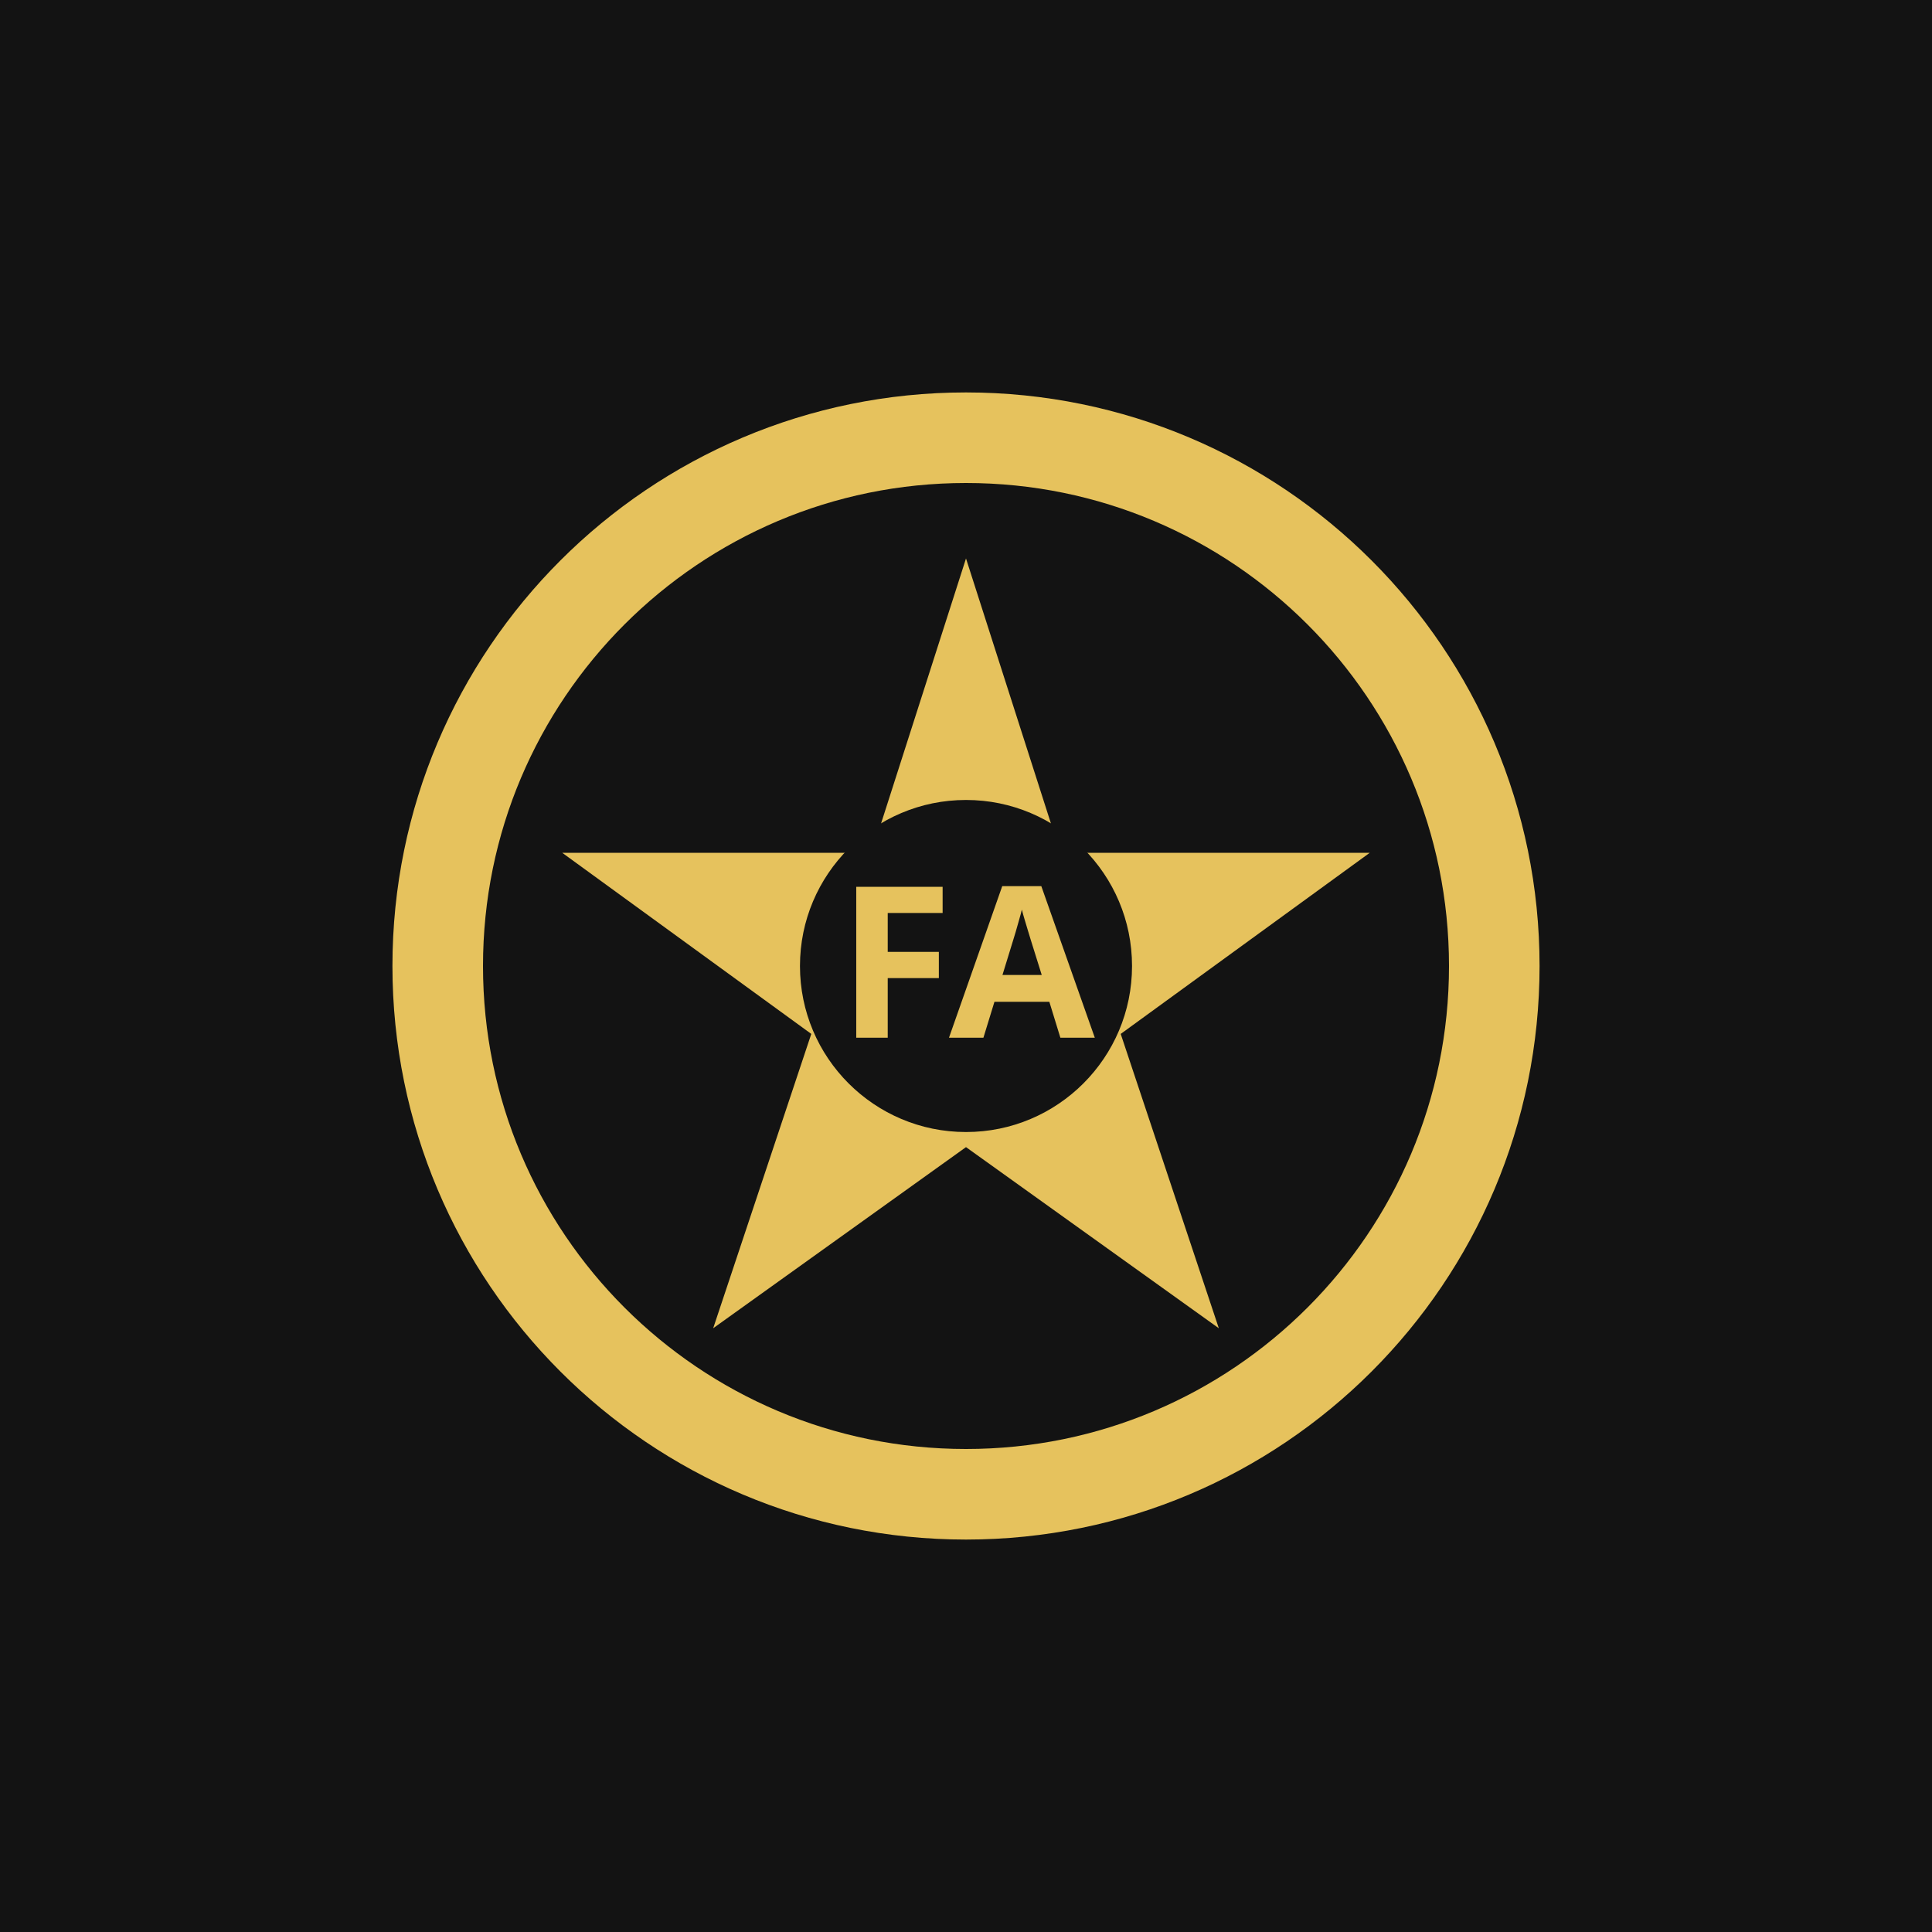
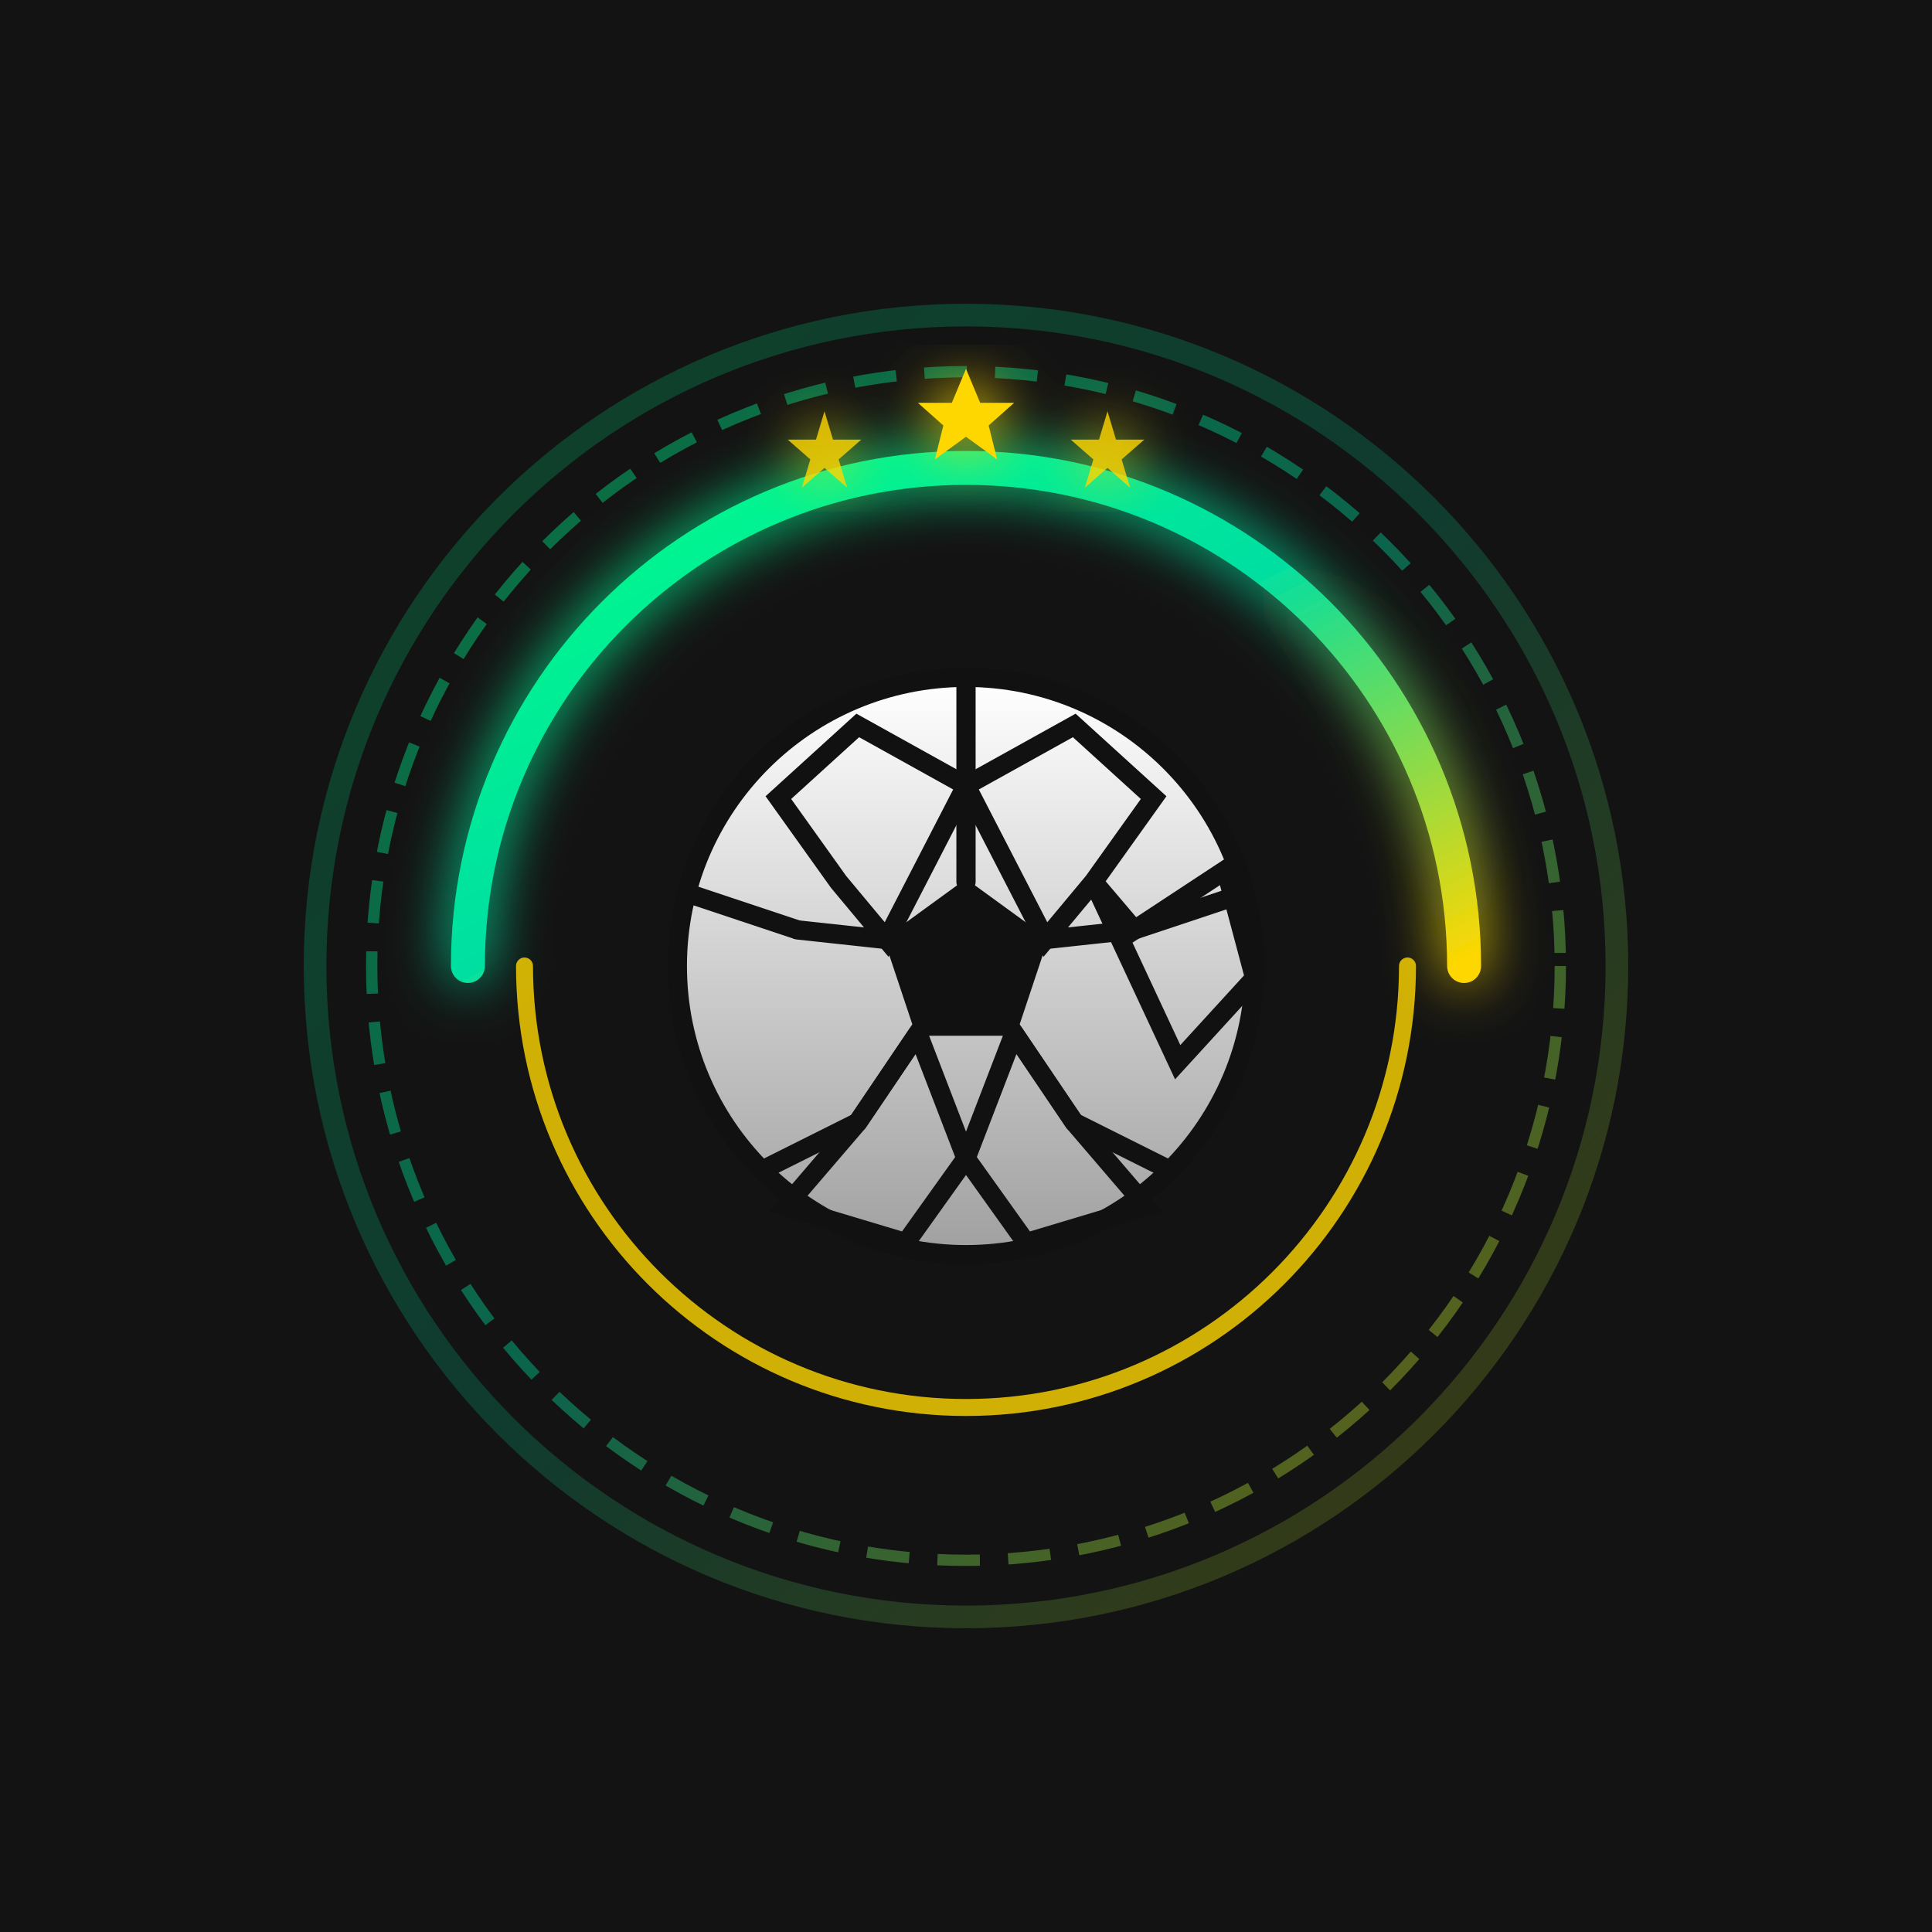
<svg xmlns="http://www.w3.org/2000/svg" viewBox="0 0 512 512">
  <rect width="512" height="512" fill="#131313" />
-   <circle cx="256" cy="256" r="140" fill="none" stroke="#E6C25D" stroke-width="24" />
-   <path d="M256 148 L281 226 L363 226 L297 274 L323 352 L256 304 L189 352 L215 274 L149 226 L231 226 Z" fill="#E6C25D" />
-   <circle cx="256" cy="256" r="44" fill="#131313" />
-   <text x="256" y="275" font-family="sans-serif" font-weight="900" font-size="56" fill="#E6C25D" text-anchor="middle">FA</text>
+   <defs>
+     <linearGradient id="glowGrad" x1="0%" y1="0%" x2="100%" y2="100%">
+       <stop offset="0%" stop-color="#00ff87" />
+       <stop offset="50%" stop-color="#00dfa2" />
+       <stop offset="100%" stop-color="#ffd700" />
+     </linearGradient>
+     <linearGradient id="ballGrad" x1="0%" y1="0%" x2="0%" y2="100%">
+       <stop offset="0%" stop-color="#ffffff" />
+       <stop offset="100%" stop-color="#a0a0a0" />
+     </linearGradient>
+     <filter id="neonGlow" x="-20%" y="-20%" width="140%" height="140%">
+       <feGaussianBlur stdDeviation="10" result="blur" />
+       <feMerge>
+         <feMergeNode in="blur" />
+         <feMergeNode in="SourceGraphic" />
+       </feMerge>
+     </filter>
+   </defs>
+   <g transform="translate(64, 64) scale(0.75)">
+     <circle cx="256" cy="256" r="230" fill="none" stroke="url(#glowGrad)" stroke-width="8" opacity="0.2" />
+     <circle cx="256" cy="256" r="210" fill="none" stroke="url(#glowGrad)" stroke-width="4" stroke-dasharray="15 10" opacity="0.4" />
+     <path d="M 80 256 A 176 176 0 0 1 432 256" fill="none" stroke="url(#glowGrad)" stroke-width="12" stroke-linecap="round" filter="url(#neonGlow)" />
+     <path d="M 100 256 A 156 156 0 0 0 412 256" fill="none" stroke="#ffd700" stroke-width="6" stroke-linecap="round" opacity="0.8" />
+     <g transform="translate(256, 256) scale(0.85)">
+       <circle cx="0" cy="0" r="120" fill="url(#ballGrad)" stroke="#111111" stroke-width="8" />
+       <polygon points="0,-35 33,-11 20,28 -20,28 -33,-11" fill="#111111" stroke="#111111" stroke-width="2" />
+       <line x1="0" y1="-35" x2="0" y2="-75" stroke="#111111" stroke-width="8" stroke-linecap="round" />
+       <polygon points="0,-75 45,-100 78,-70 53,-35 33,-11" fill="none" stroke="#111111" stroke-width="8" />
+       <polygon points="0,-75 -45,-100 -78,-70 -53,-35 -33,-11" fill="none" stroke="#111111" stroke-width="8" />
+       <line x1="33" y1="-11" x2="70" y2="-15" stroke="#111111" stroke-width="8" stroke-linecap="round" />
+       <polygon points="70,-15 108,-40 120,5 88,40 53,-35" fill="none" stroke="#111111" stroke-width="8" />
+       <line x1="20" y1="28" x2="45" y2="65" stroke="#111111" stroke-width="8" stroke-linecap="round" />
+       <polygon points="45,65 75,100 25,115 0,80 20,28" fill="none" stroke="#111111" stroke-width="8" />
+       <line x1="-20" y1="28" x2="-45" y2="65" stroke="#111111" stroke-width="8" stroke-linecap="round" />
+       <polygon points="-45,65 -75,100 -25,115 0,80 -20,28" fill="none" stroke="#111111" stroke-width="8" />
+       <line x1="-33" y1="-11" x2="-70" y2="-15" stroke="#111111" stroke-width="8" stroke-linecap="round" />
+       <path d="M 0,-75 L 0,-120 M 70,-15 L 115,-30 M 45,65 L 85,85 M -45,65 L -85,85 M -70,-15 L -115,-30" stroke="#111111" stroke-width="8" />
+     </g>
+     <g transform="translate(256, 60)" filter="url(#neonGlow)">
+       <polygon points="0,-15 5,-3 17,-3 8,5 11,17 0,9 -11,17 -8,5 -17,-3 -5,-3" fill="#ffd700" />
+       <polygon points="-50,0 -47,10 -37,10 -45,17 -42,27 -50,20 -58,27 -55,17 -63,10 -53,10" fill="#ffd700" opacity="0.8" />
+       <polygon points="50,0 53,10 63,10 55,17 58,27 50,20 42,27 45,17 37,10 47,10" fill="#ffd700" opacity="0.8" />
+     </g>
+   </g>
</svg>
